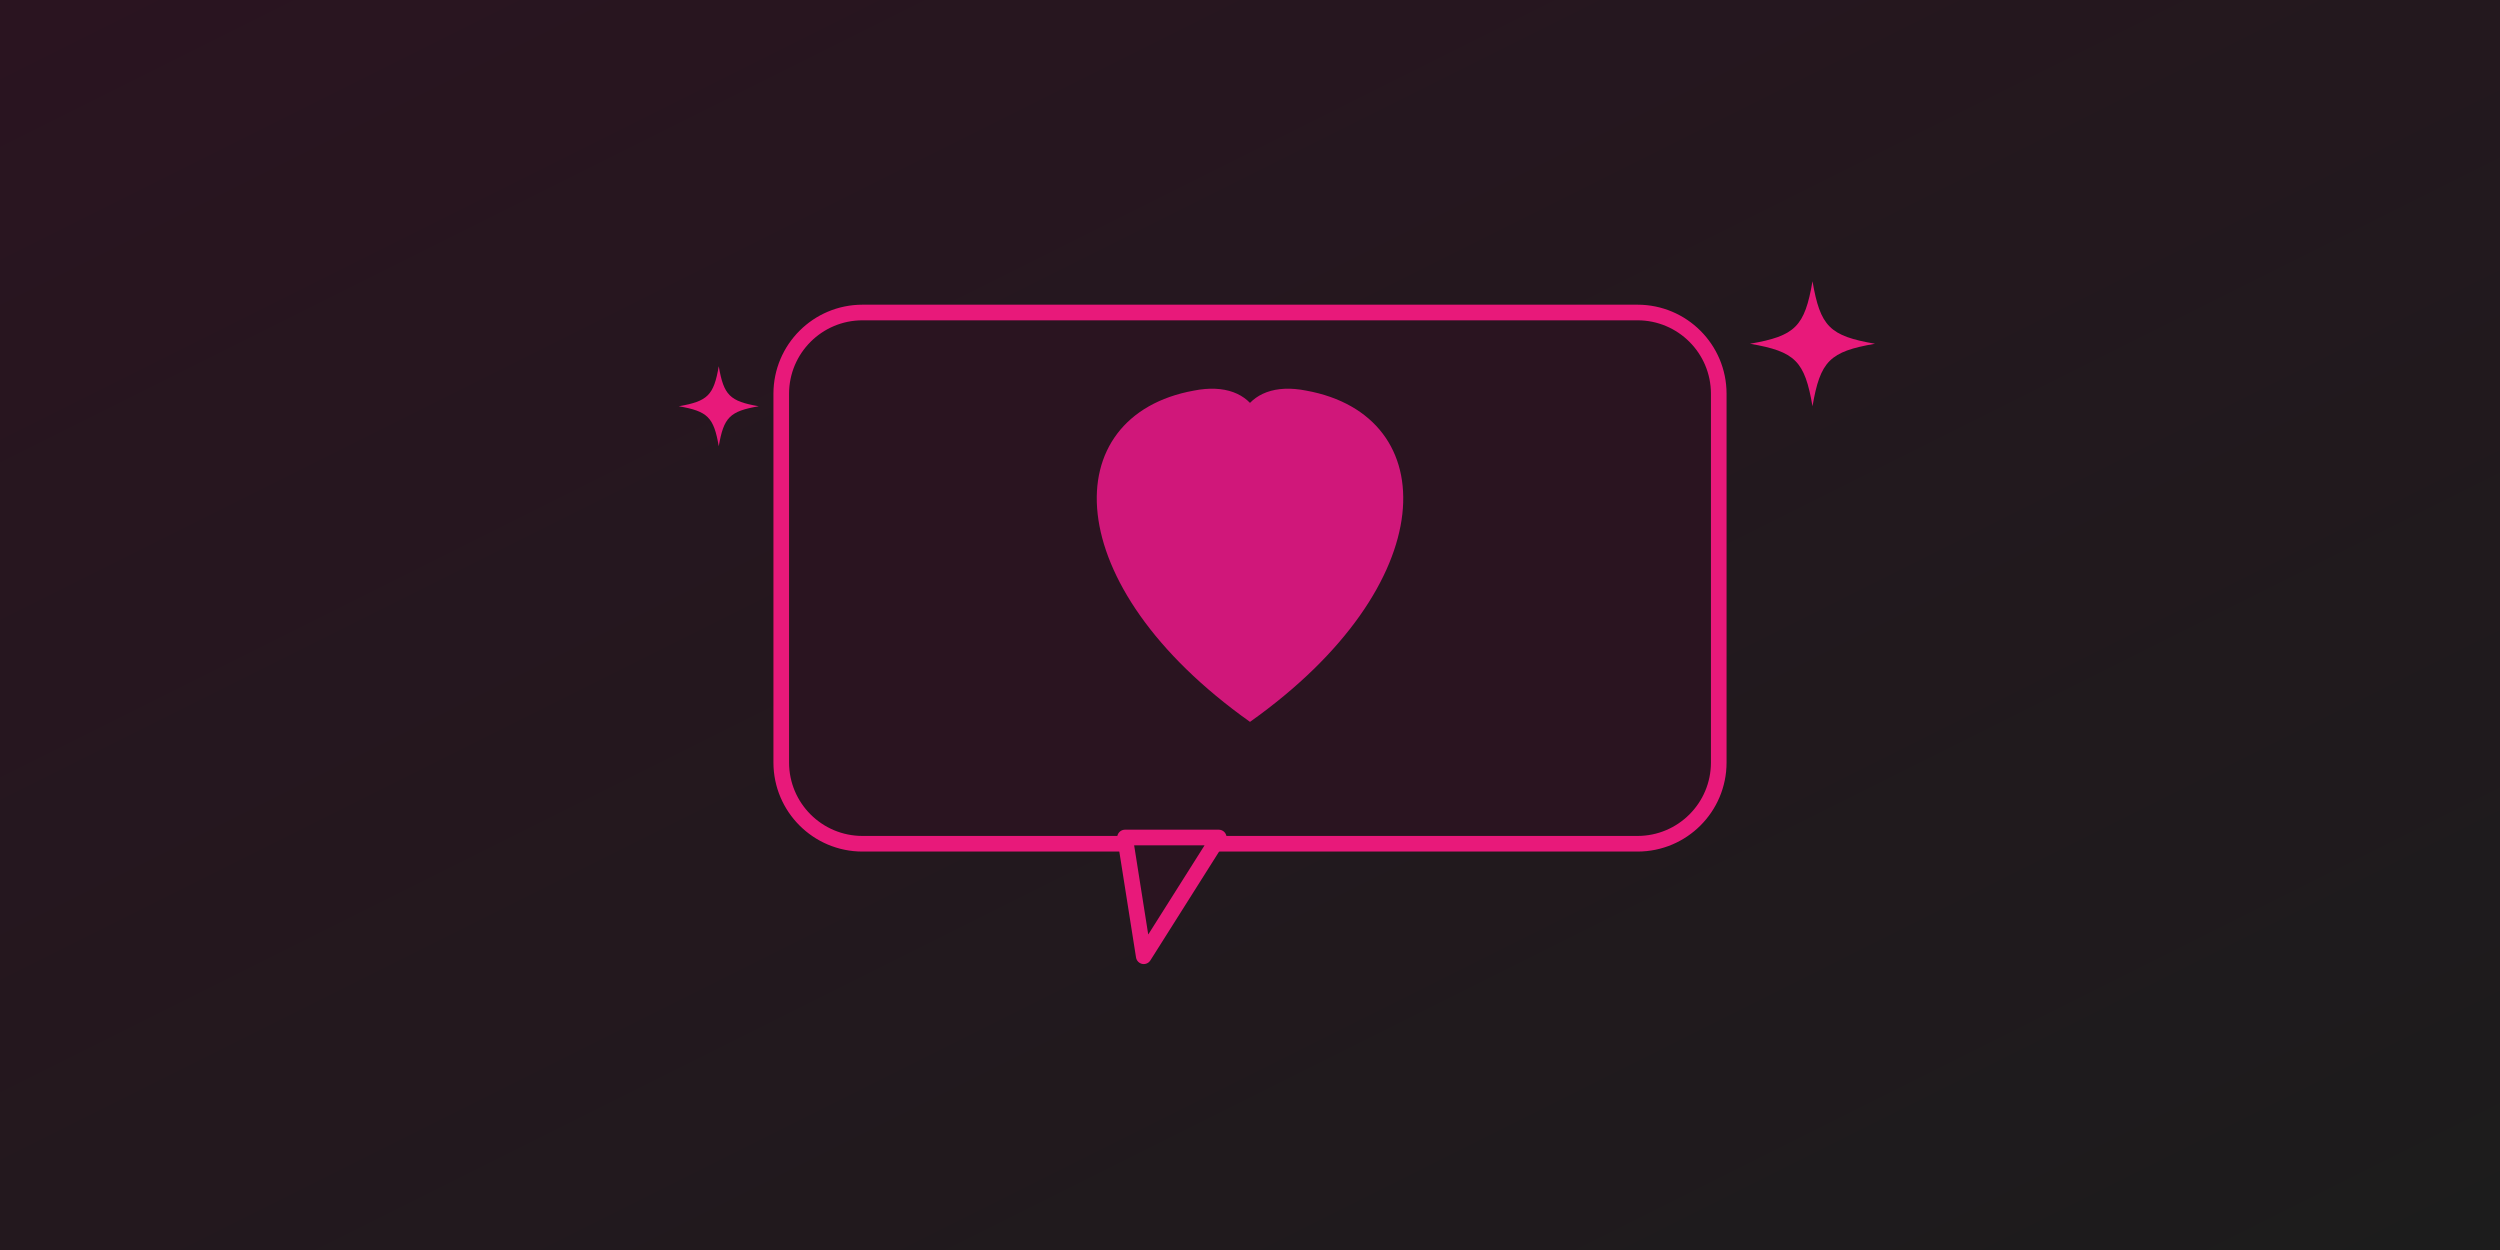
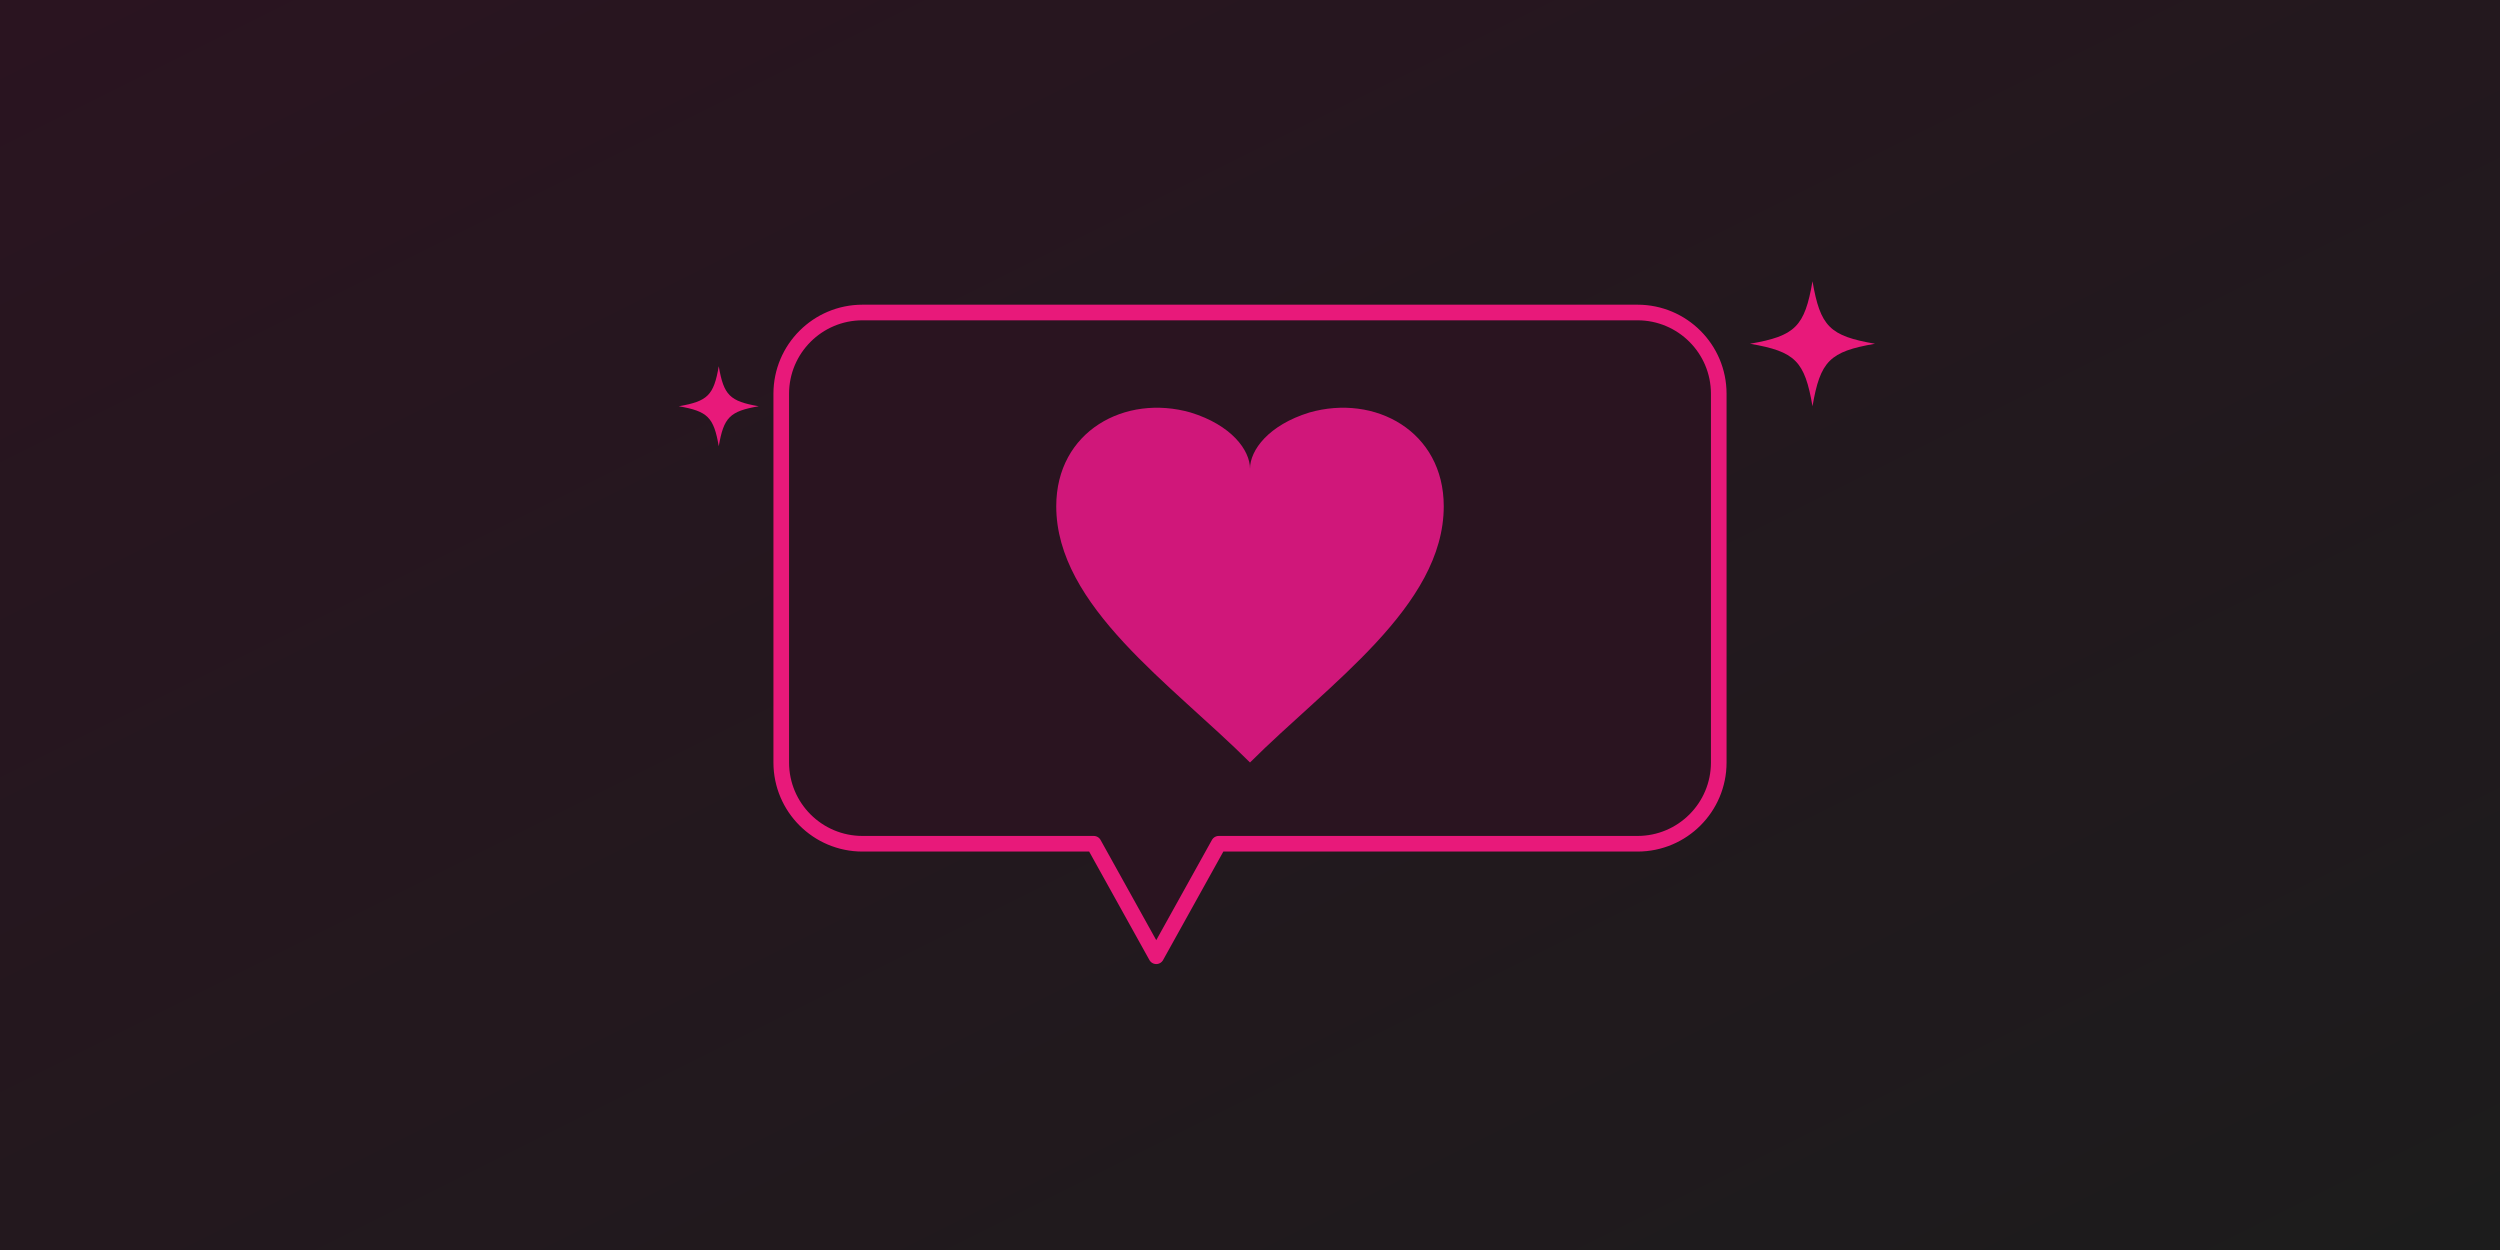
<svg xmlns="http://www.w3.org/2000/svg" viewBox="0 0 800 400" width="800" height="400" role="img" aria-hidden="true">
  <defs>
    <linearGradient id="bg" x1="0" y1="0" x2="1" y2="1">
      <stop offset="0" stop-color="#2a1420" />
      <stop offset="1" stop-color="#1c1c1c" />
    </linearGradient>
  </defs>
  <rect width="800" height="400" fill="url(#bg)" />
  <g transform="translate(400,210)">
-     <rect x="-150" y="-110" width="300" height="170" rx="26" fill="#2a1420" stroke="#e8197a" stroke-width="5" />
-     <path d="M -40,58 L -10,58 L -34,96 Z" fill="#2a1420" stroke="#e8197a" stroke-width="5" stroke-linejoin="round" />
-     <g transform="translate(0,-25)">
+     <path d="M -124,-110 L 124,-110 A 26,26 0 0 1 150,-84 L 150,34 A 26,26 0 0 1 124,60 L -10,60 L -30,96 L -50,60 L -124,60 A 26,26 0 0 1 -150,34 L -150,-84 A 26,26 0 0 1 -124,-110 Z" fill="#2a1420" stroke="#e8197a" stroke-width="5" stroke-linejoin="round" />
+     <g transform="translate(0,-16)">
      <animateTransform attributeName="transform" type="scale" additive="sum" values="1;1.16;1;1.1;1" keyTimes="0;0.18;0.32;0.46;1" dur="2.6s" repeatCount="indefinite" calcMode="spline" keySplines="0.3 0 0.4 1;0.3 0 0.4 1;0.3 0 0.4 1;0.3 0 0.4 1" />
-       <path d="M 0,46 C -62,2 -62,-52 -18,-60 C 2,-64 10,-48 0,-28 C -10,-48 -2,-64 18,-60 C 62,-52 62,2 0,46 Z" fill="#d0177a" />
+       <path d="M 0,50 C -25,25 -62,0 -62,-32 C -62,-56 -40,-68 -19,-62 C -6,-58 0,-50 0,-44 C 0,-50 6,-58 19,-62 C 40,-68 62,-56 62,-32 C 62,0 25,25 0,50 Z" fill="#d0177a" />
    </g>
  </g>
  <g fill="#e8197a">
    <path transform="translate(580,110) scale(0.5)" d="M0,-40 C5,-11 11,-5 40,0 C11,5 5,11 0,40 C-5,11 -11,5 -40,0 C-11,-5 -5,-11 0,-40 Z">
      <animate attributeName="opacity" values="0.3;1;0.3" dur="2.4s" repeatCount="indefinite" />
    </path>
    <path transform="translate(230,130) scale(0.32)" d="M0,-40 C5,-11 11,-5 40,0 C11,5 5,11 0,40 C-5,11 -11,5 -40,0 C-11,-5 -5,-11 0,-40 Z">
      <animate attributeName="opacity" values="1;0.3;1" dur="2.1s" repeatCount="indefinite" />
    </path>
  </g>
</svg>
